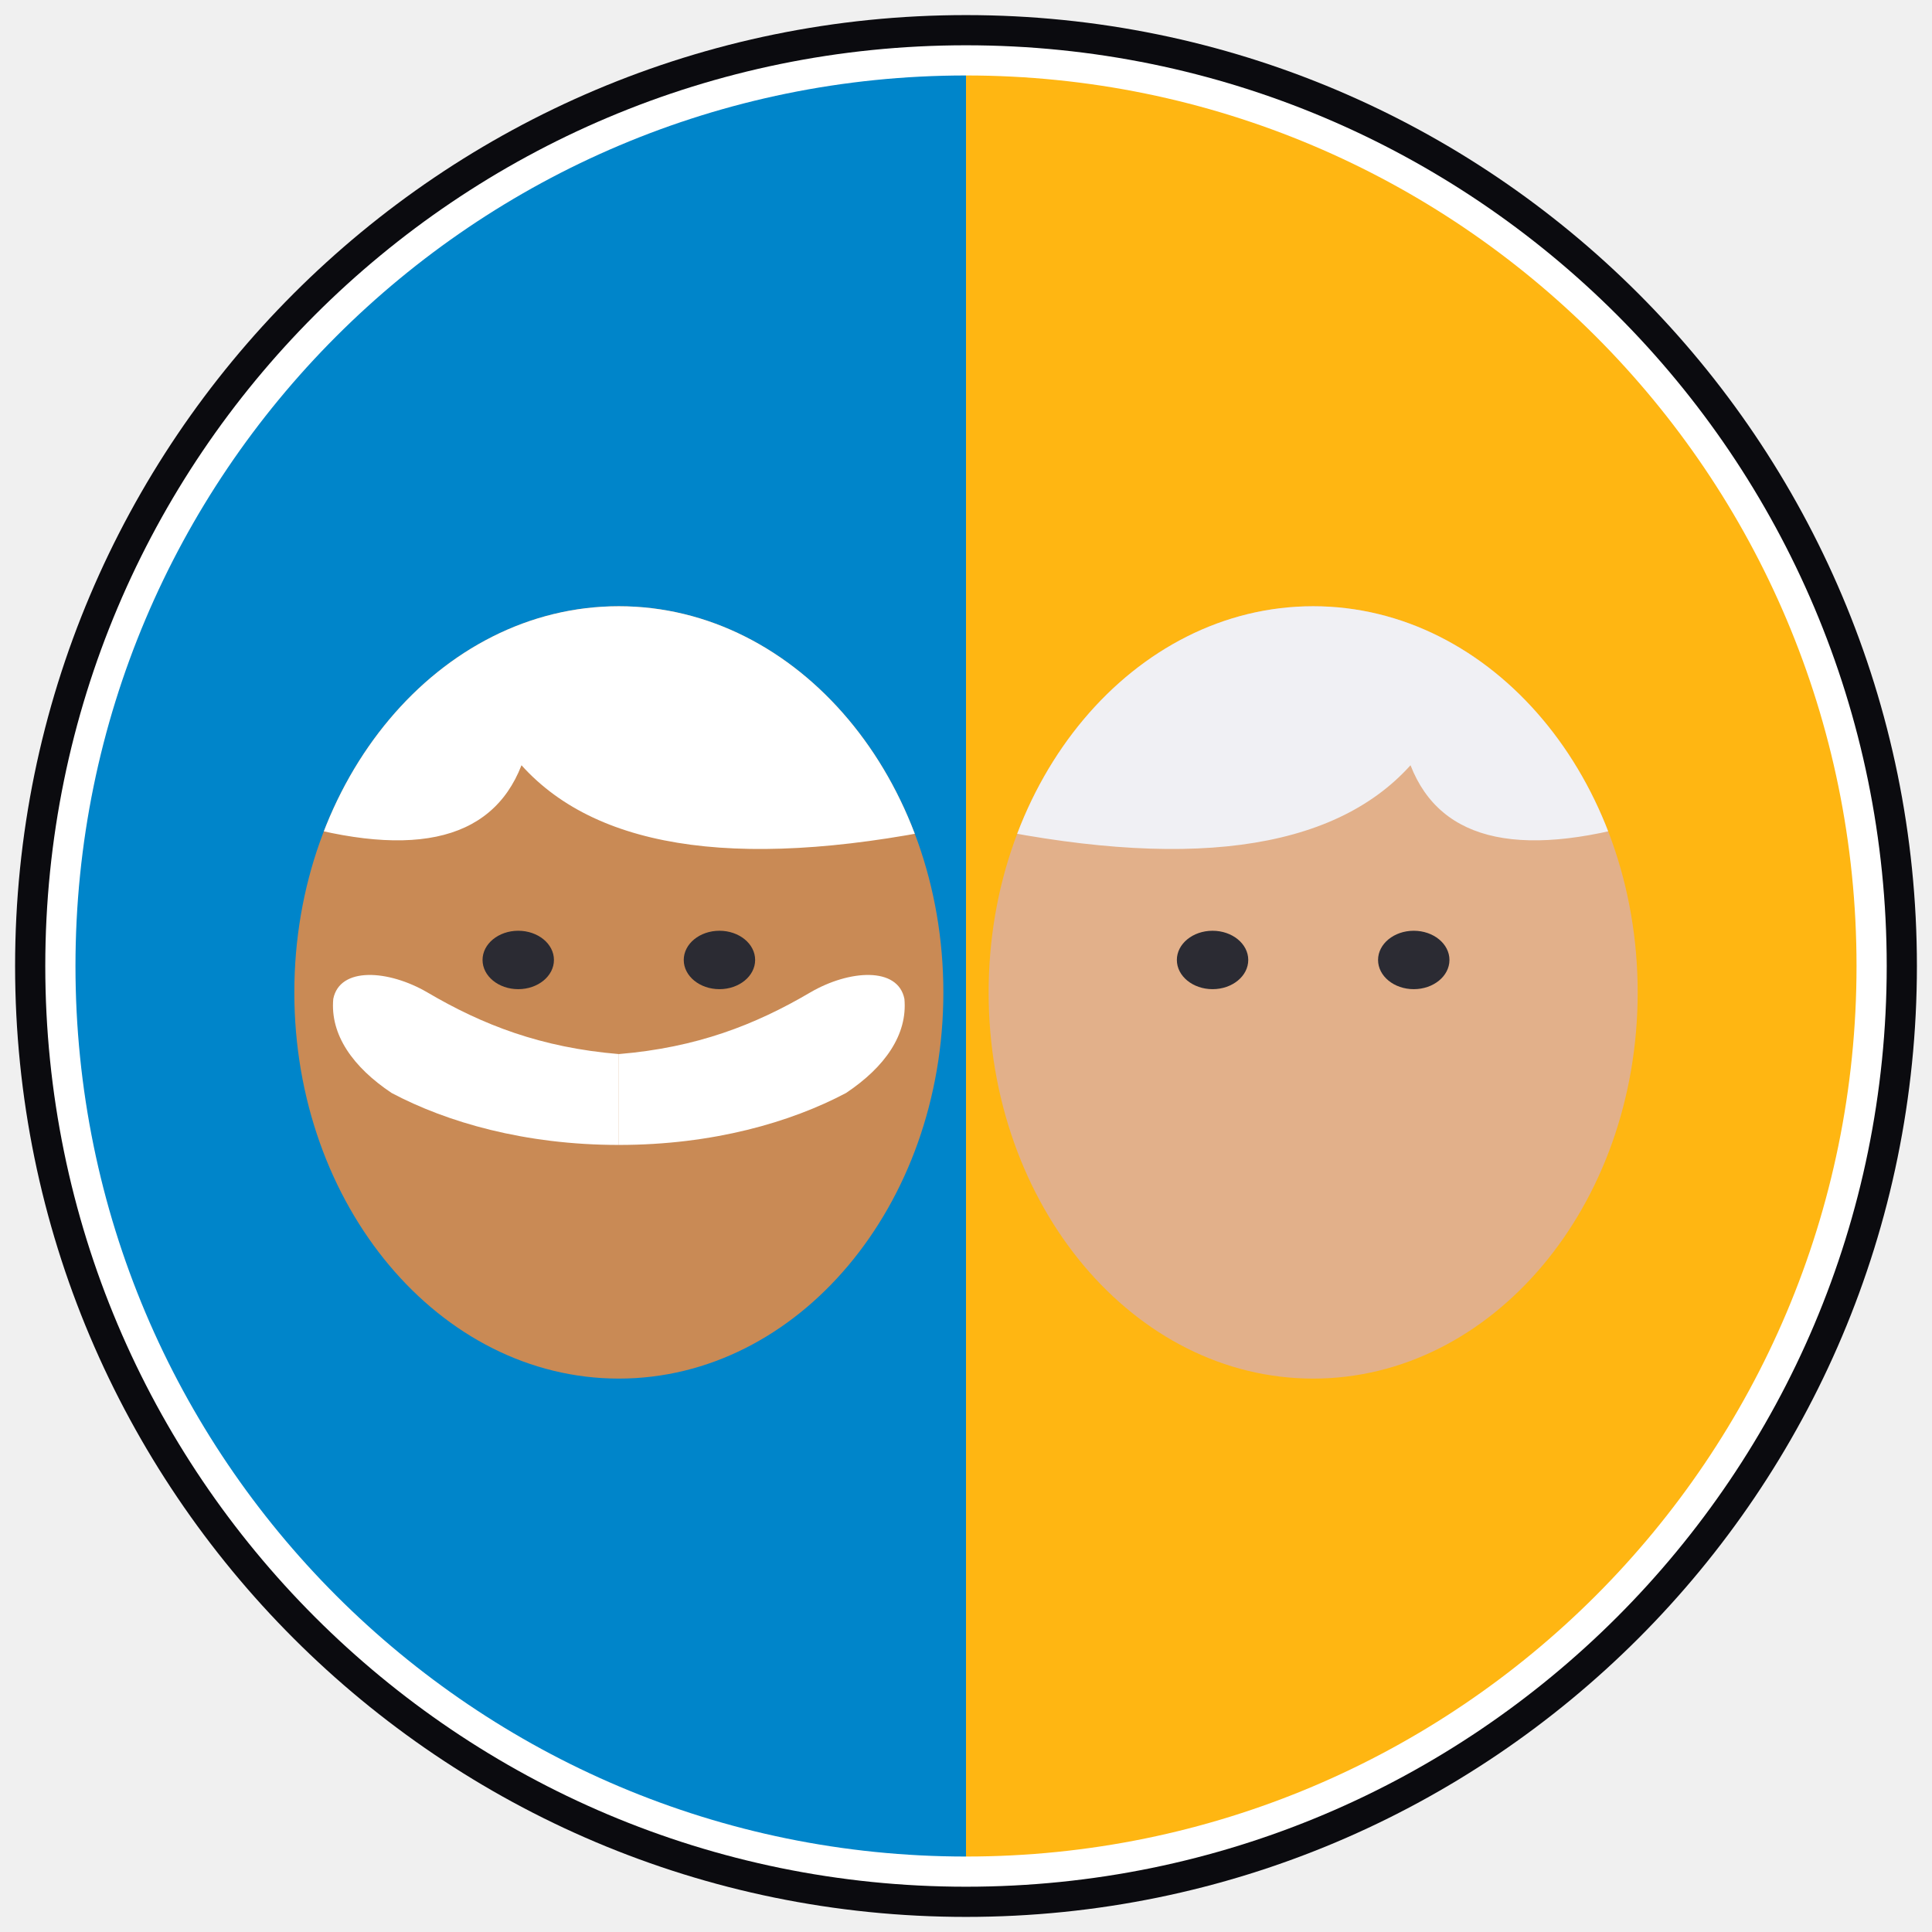
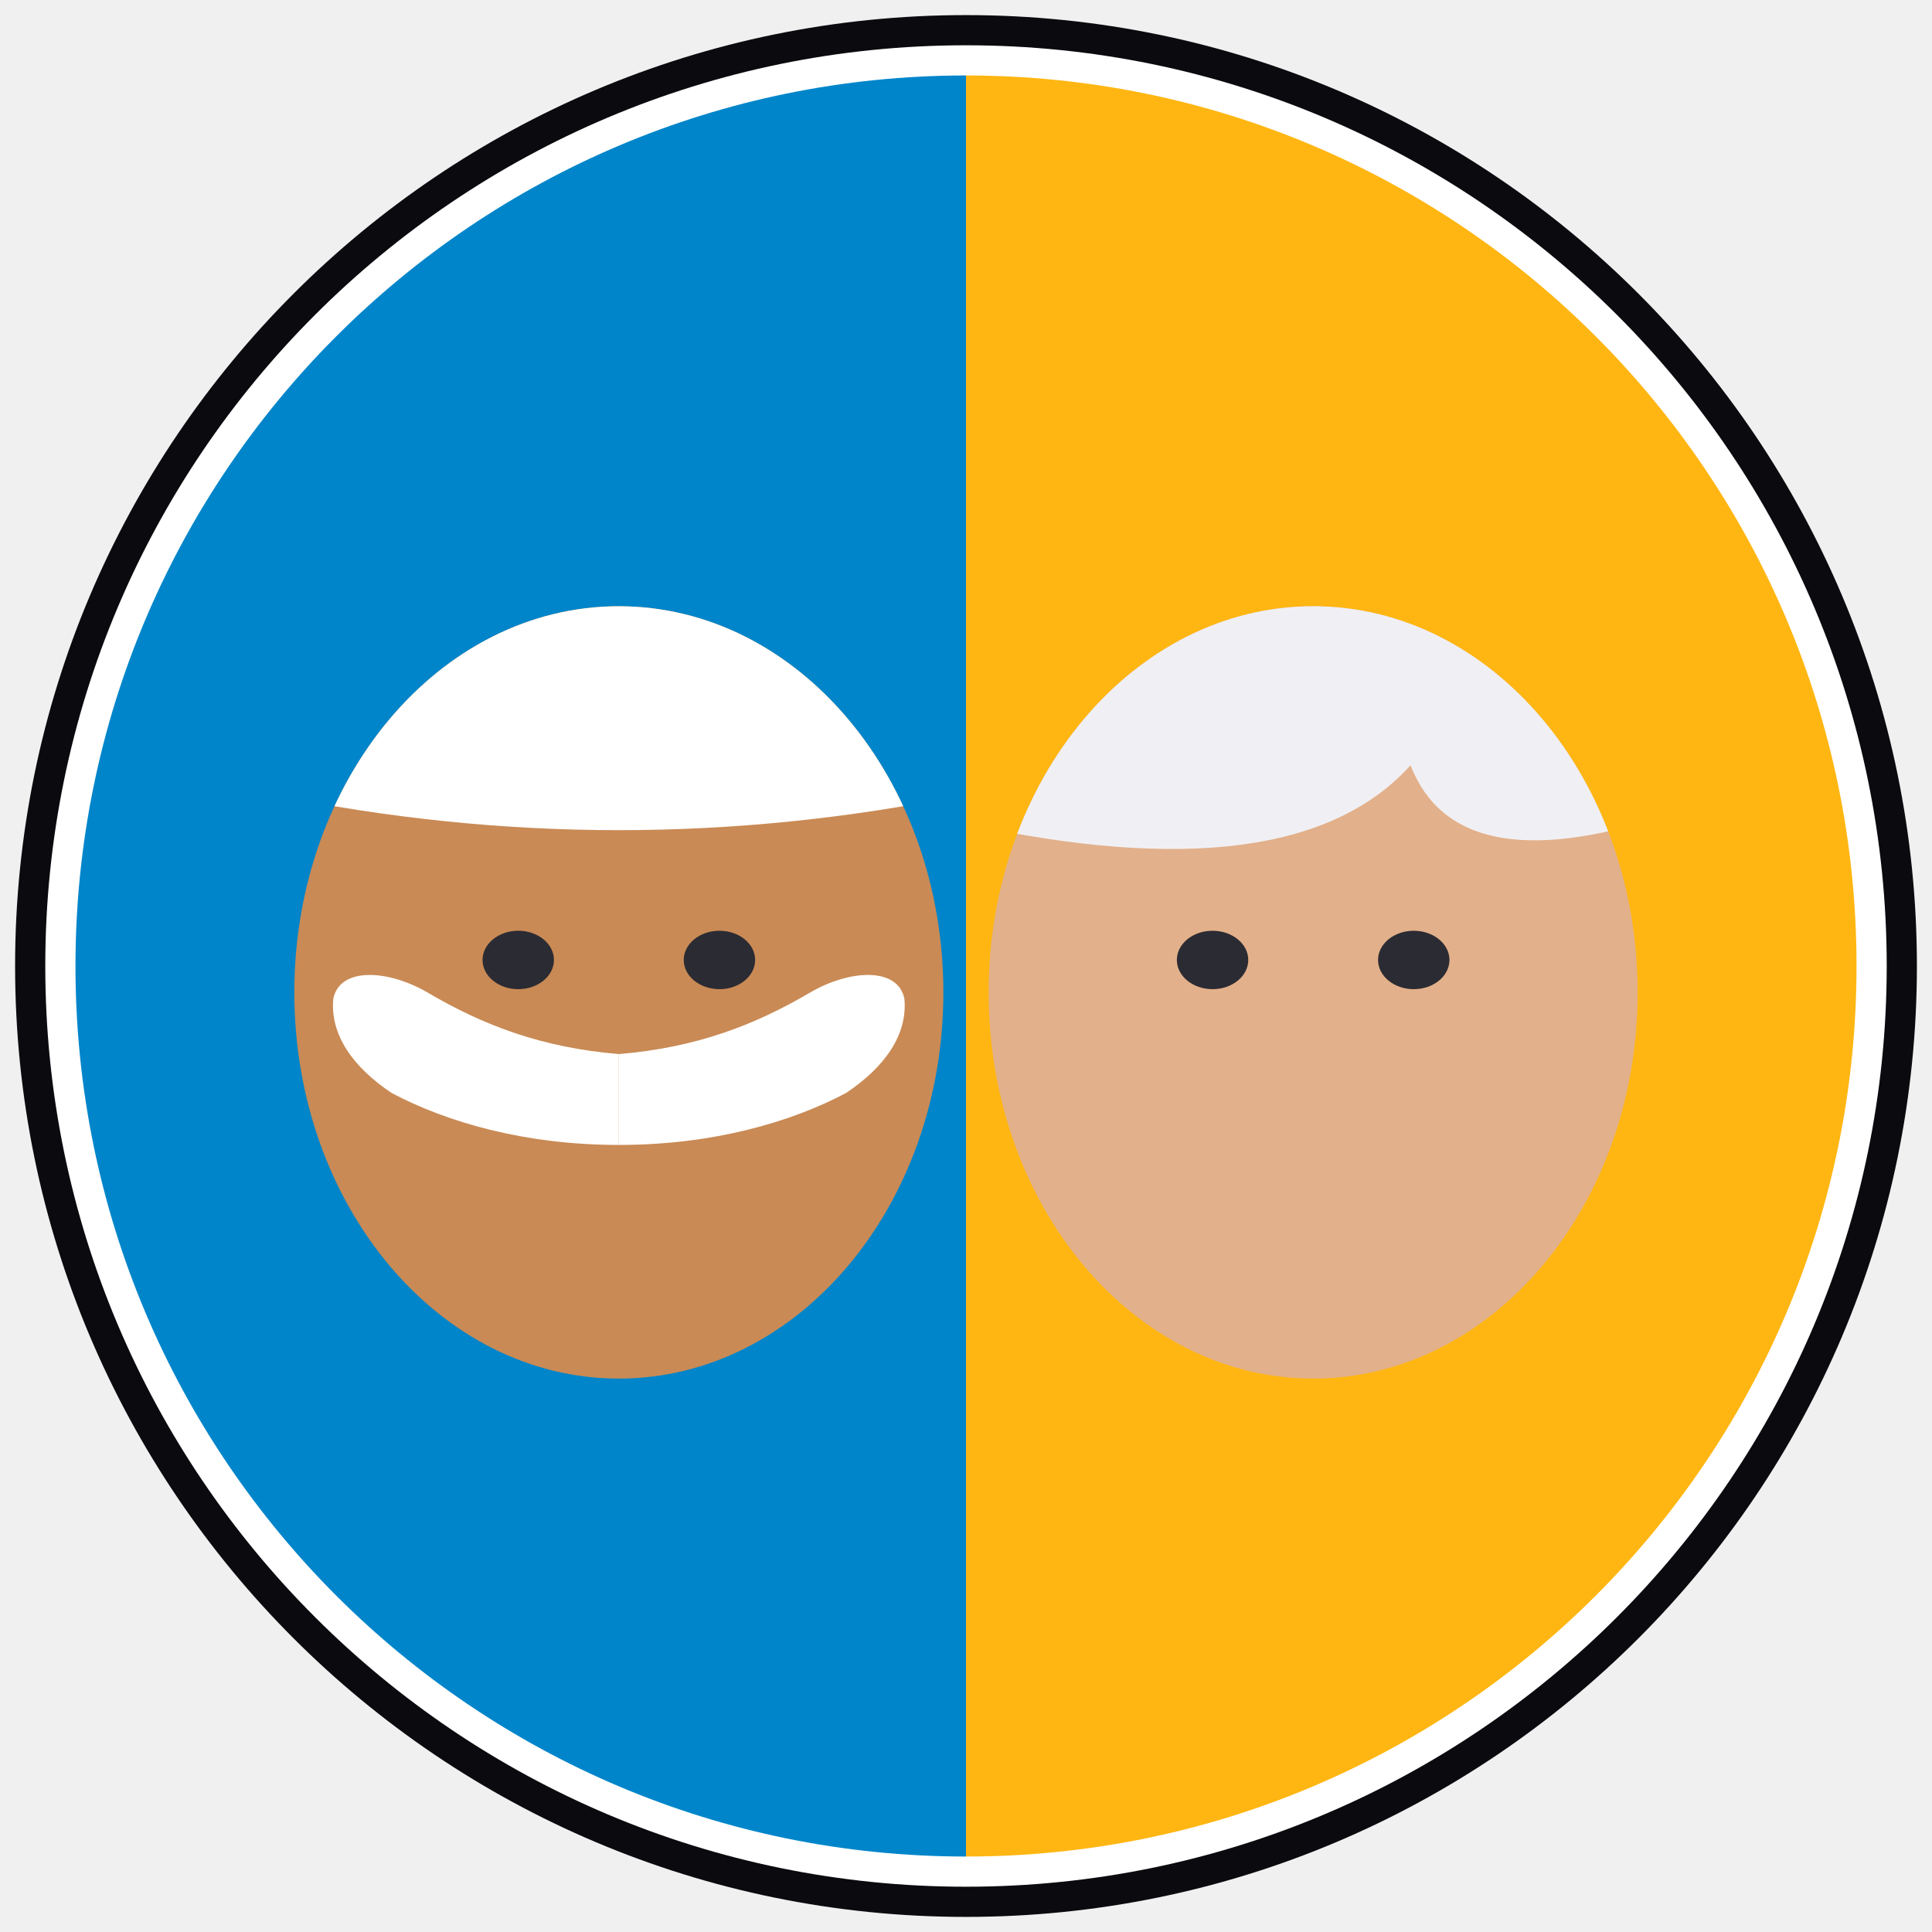
<svg xmlns="http://www.w3.org/2000/svg" viewBox="0 0 512 512" width="512" height="512" role="img" aria-label="Doctor x stein mark, simplified">
  <defs>
    <clipPath id="head">
      <ellipse cx="256" cy="266" rx="100" ry="119" />
    </clipPath>
    <clipPath id="badge">
      <circle cx="256" cy="256" r="236" />
    </clipPath>
    <path id="tache" d="M256 285 C280 283, 298 276, 315 266 C327 259, 342 258, 344 268 C345 279, 338 289, 326 297 C309 306, 285 313, 256 313 Z" />
  </defs>
  <circle cx="256" cy="256" r="252" fill="#0B0B0F" />
  <circle cx="256" cy="256" r="244" fill="#FFFFFF" />
  <g clip-path="url(#badge)">
    <rect x="0" y="0" width="256" height="512" fill="#0085CA" />
    <rect x="256" y="0" width="256" height="512" fill="#FFB612" />
  </g>
  <g transform="translate(-56.16 34.24) scale(0.86)">
    <ellipse cx="256" cy="266" rx="100" ry="119" fill="#C98A55" />
    <g clip-path="url(#head)">
-       <path d="M363 120 H149 V212 Q212 232 226 196 Q262 236 363 214 Z" fill="#FFFFFF" />
+       <path d="M149 130 H363 V205 Q256 227 149 205 Z" fill="#FFFFFF" />
    </g>
    <ellipse cx="225" cy="256" rx="11" ry="9" fill="#2B2B33" />
    <ellipse cx="287" cy="256" rx="11" ry="9" fill="#2B2B33" />
    <g fill="#FFFFFF">
      <use href="#tache" />
      <use href="#tache" transform="translate(512,0) scale(-1,1)" />
    </g>
  </g>
  <g transform="translate(127.84 34.24) scale(0.86)">
    <ellipse cx="256" cy="266" rx="100" ry="119" fill="#E2B08A" />
    <g clip-path="url(#head)">
      <path d="M149 120 H363 V212 Q300 232 286 196 Q250 236 149 214 Z" fill="#F0F0F4" />
    </g>
    <ellipse cx="225" cy="256" rx="11" ry="9" fill="#2B2B33" />
    <ellipse cx="287" cy="256" rx="11" ry="9" fill="#2B2B33" />
  </g>
</svg>
